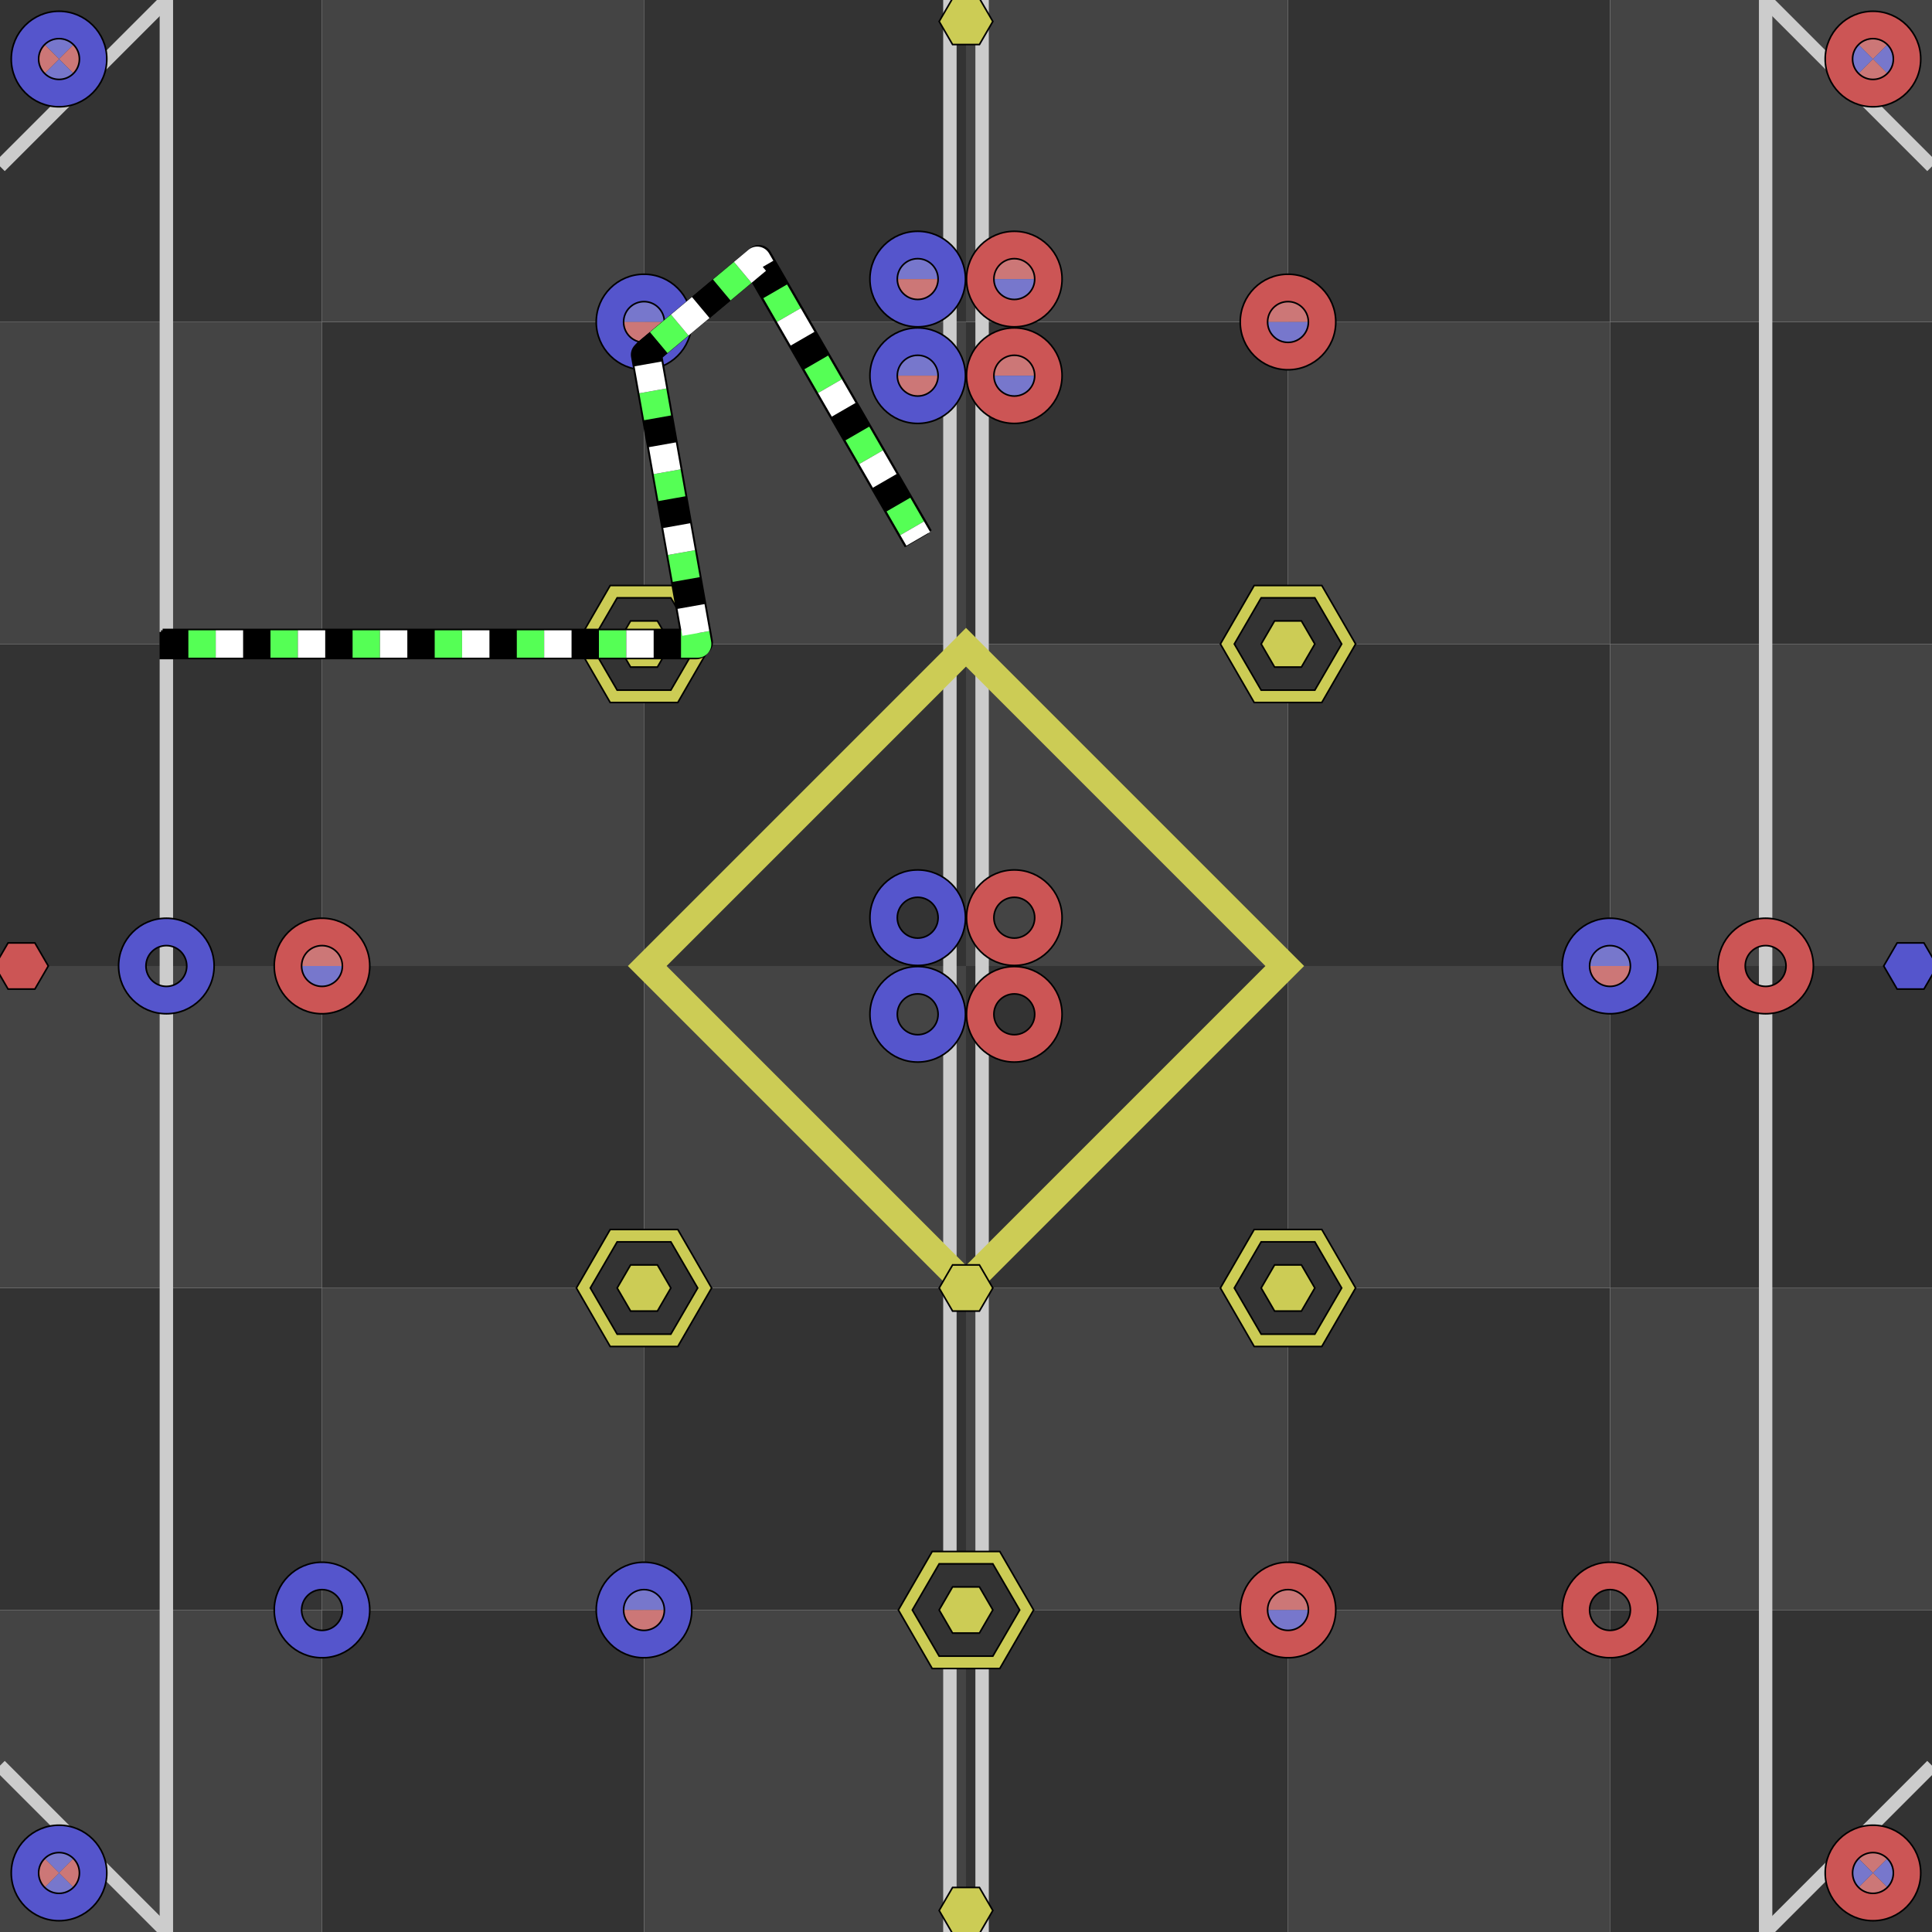
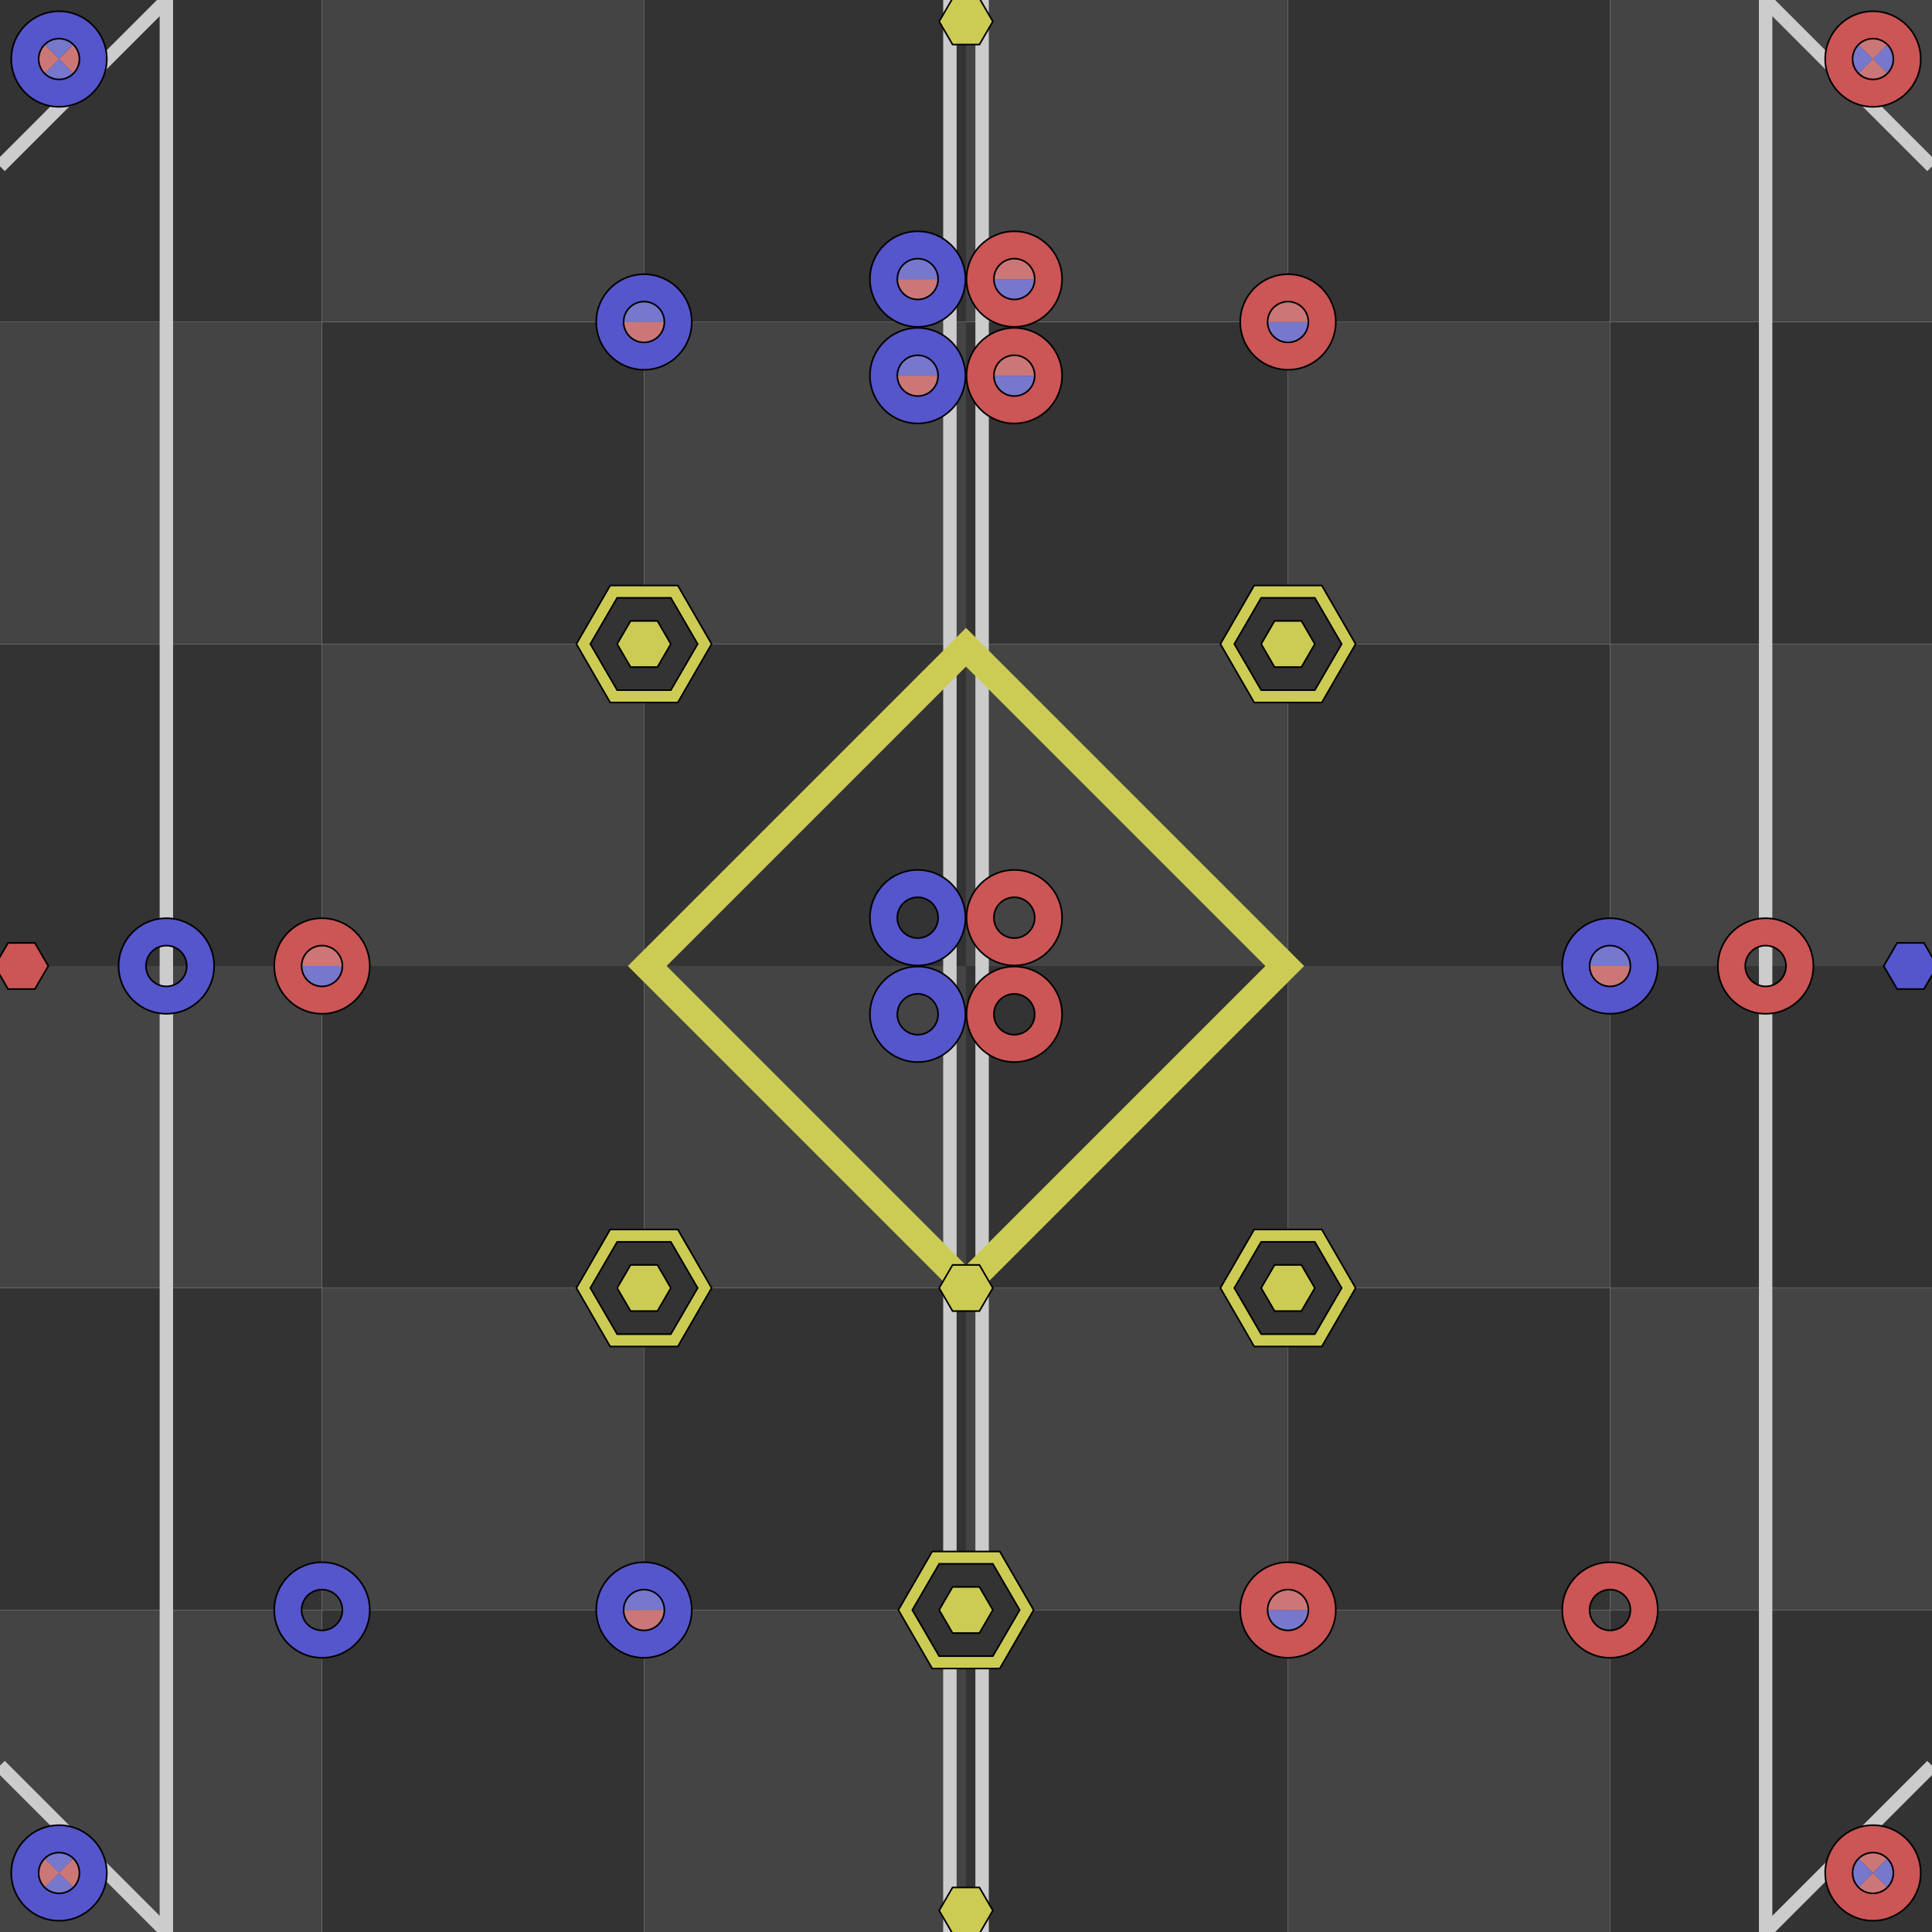
<svg xmlns="http://www.w3.org/2000/svg" version="1.1" width="600" height="600" viewBox="-1800 -1800 3600 3600">
  <g transform="scale(1, -1)">
    <rect x="-1800" y="-1800" width="600" height="600" fill="#444444" />
    <rect x="-1800" y="-1200" width="600" height="600" fill="#333333" />
    <rect x="-1800" y="-600" width="600" height="600" fill="#444444" />
    <rect x="-1800" y="0" width="600" height="600" fill="#333333" />
    <rect x="-1800" y="600" width="600" height="600" fill="#444444" />
    <rect x="-1800" y="1200" width="600" height="600" fill="#333333" />
    <rect x="-1200" y="-1800" width="600" height="600" fill="#333333" />
    <rect x="-1200" y="-1200" width="600" height="600" fill="#444444" />
    <rect x="-1200" y="-600" width="600" height="600" fill="#333333" />
    <rect x="-1200" y="0" width="600" height="600" fill="#444444" />
    <rect x="-1200" y="600" width="600" height="600" fill="#333333" />
    <rect x="-1200" y="1200" width="600" height="600" fill="#444444" />
    <rect x="-600" y="-1800" width="600" height="600" fill="#444444" />
    <rect x="-600" y="-1200" width="600" height="600" fill="#333333" />
    <rect x="-600" y="-600" width="600" height="600" fill="#444444" />
    <rect x="-600" y="0" width="600" height="600" fill="#333333" />
    <rect x="-600" y="600" width="600" height="600" fill="#444444" />
    <rect x="-600" y="1200" width="600" height="600" fill="#333333" />
    <rect x="0" y="-1800" width="600" height="600" fill="#333333" />
    <rect x="0" y="-1200" width="600" height="600" fill="#444444" />
    <rect x="0" y="-600" width="600" height="600" fill="#333333" />
    <rect x="0" y="0" width="600" height="600" fill="#444444" />
    <rect x="0" y="600" width="600" height="600" fill="#333333" />
    <rect x="0" y="1200" width="600" height="600" fill="#444444" />
    <rect x="600" y="-1800" width="600" height="600" fill="#444444" />
    <rect x="600" y="-1200" width="600" height="600" fill="#333333" />
    <rect x="600" y="-600" width="600" height="600" fill="#444444" />
    <rect x="600" y="0" width="600" height="600" fill="#333333" />
    <rect x="600" y="600" width="600" height="600" fill="#444444" />
    <rect x="600" y="1200" width="600" height="600" fill="#333333" />
    <rect x="1200" y="-1800" width="600" height="600" fill="#333333" />
    <rect x="1200" y="-1200" width="600" height="600" fill="#444444" />
    <rect x="1200" y="-600" width="600" height="600" fill="#333333" />
    <rect x="1200" y="0" width="600" height="600" fill="#444444" />
    <rect x="1200" y="600" width="600" height="600" fill="#333333" />
    <rect x="1200" y="1200" width="600" height="600" fill="#444444" />
    <line x1="-1490" y1="-1800" x2="-1490" y2="1800" stroke="#cccccc" stroke-width="25" />
    <line x1="-30" y1="-1800" x2="-30" y2="1800" stroke="#cccccc" stroke-width="25" />
    <line x1="30" y1="-1800" x2="30" y2="1800" stroke="#cccccc" stroke-width="25" />
    <line x1="1490" y1="-1800" x2="1490" y2="1800" stroke="#cccccc" stroke-width="25" />
    <line x1="-1800" y1="-1490" x2="-1490" y2="-1800" stroke="#cccccc" stroke-width="25" />
    <line x1="1800" y1="-1490" x2="1490" y2="-1800" stroke="#cccccc" stroke-width="25" />
    <line x1="-1800" y1="1490" x2="-1490" y2="1800" stroke="#cccccc" stroke-width="25" />
    <line x1="1800" y1="1490" x2="1490" y2="1800" stroke="#cccccc" stroke-width="25" />
    <rect x="-420" y="-420" width="840" height="840" transform="rotate(45)" stroke="#cccc55" fill="none" stroke-width="51" />
    <polygon points="-1710,0 -1735,43 -1785,43 -1810,0 -1785,-43 -1735,-43" fill="#cc5555" stroke="#000000" stroke-width="3" />
    <polygon points="1810,0 1785,43 1735,43 1710,0 1735,-43 1785,-43" fill="#5555cc" stroke="#000000" stroke-width="3" />
    <polygon points="50,1760 25,1803 -25,1803 -50,1760 -25,1717 25,1717" fill="#cccc55" stroke="#000000" stroke-width="3" />
    <polygon points="50,-600 25,-557 -25,-557 -50,-600 -25,-643 25,-643" fill="#cccc55" stroke="#000000" stroke-width="3" />
    <polygon points="50,-1760 25,-1717 -25,-1717 -50,-1760 -25,-1803 25,-1803" fill="#cccc55" stroke="#000000" stroke-width="3" />
    <polygon points="-474,600 -537,709 -663,709 -726,600 -663,491 -537,491" fill="#cccc55" stroke="#000000" stroke-width="3" />
    <polygon points="-500,600 -550,686 -650,686 -700,600 -650,514 -550,514" fill="#333333" stroke="#000000" stroke-width="3" />
    <polygon points="-550,600 -575,643 -625,643 -650,600 -625,557 -575,557" fill="#cccc55" stroke="#000000" stroke-width="3" />
    <polygon points="726,600 663,709 537,709 474,600 537,491 663,491" fill="#cccc55" stroke="#000000" stroke-width="3" />
    <polygon points="700,600 650,686 550,686 500,600 550,514 650,514" fill="#333333" stroke="#000000" stroke-width="3" />
    <polygon points="650,600 625,643 575,643 550,600 575,557 625,557" fill="#cccc55" stroke="#000000" stroke-width="3" />
    <polygon points="-474,-600 -537,-491 -663,-491 -726,-600 -663,-709 -537,-709" fill="#cccc55" stroke="#000000" stroke-width="3" />
    <polygon points="-500,-600 -550,-514 -650,-514 -700,-600 -650,-686 -550,-686" fill="#333333" stroke="#000000" stroke-width="3" />
    <polygon points="-550,-600 -575,-557 -625,-557 -650,-600 -625,-643 -575,-643" fill="#cccc55" stroke="#000000" stroke-width="3" />
    <polygon points="726,-600 663,-491 537,-491 474,-600 537,-709 663,-709" fill="#cccc55" stroke="#000000" stroke-width="3" />
    <polygon points="700,-600 650,-514 550,-514 500,-600 550,-686 650,-686" fill="#333333" stroke="#000000" stroke-width="3" />
    <polygon points="650,-600 625,-557 575,-557 550,-600 575,-643 625,-643" fill="#cccc55" stroke="#000000" stroke-width="3" />
    <polygon points="126,-1200 63,-1091 -63,-1091 -126,-1200 -63,-1309 63,-1309" fill="#cccc55" stroke="#000000" stroke-width="3" />
    <polygon points="100,-1200 50,-1114 -50,-1114 -100,-1200 -50,-1286 50,-1286" fill="#333333" stroke="#000000" stroke-width="3" />
    <polygon points="50,-1200 25,-1157 -25,-1157 -50,-1200 -25,-1243 25,-1243" fill="#cccc55" stroke="#000000" stroke-width="3" />
    <path d="M 1690,1690 l -63,63 a 89,89 0 0,0 126,0 z" fill="#cc7777" />
    <path d="M 1690,1690 l 63,63 a 89,89 0 0,0 0,-126 z" fill="#7777cc" />
    <path d="M 1690,1690 l 63,-63 a 89,89 0 0,0 -126,0 z" fill="#cc7777" />
    <path d="M 1690,1690 l -63,-63 a 89,89 0 0,0 0,126 z" fill="#7777cc" />
    <circle cx="1690" cy="1690" r="63" stroke="#cc5555" fill="none" stroke-width="51" />
    <circle cx="1690" cy="1690" r="89" fill="none" stroke="#000000" stroke-width="3" />
    <circle cx="1690" cy="1690" r="38" fill="none" stroke="#000000" stroke-width="3" />
    <path d="M 1690,-1690 l -63,63 a 89,89 0 0,0 126,0 z" fill="#cc7777" />
    <path d="M 1690,-1690 l 63,63 a 89,89 0 0,0 0,-126 z" fill="#7777cc" />
    <path d="M 1690,-1690 l 63,-63 a 89,89 0 0,0 -126,0 z" fill="#cc7777" />
    <path d="M 1690,-1690 l -63,-63 a 89,89 0 0,0 0,126 z" fill="#7777cc" />
    <circle cx="1690" cy="-1690" r="63" stroke="#cc5555" fill="none" stroke-width="51" />
    <circle cx="1690" cy="-1690" r="89" fill="none" stroke="#000000" stroke-width="3" />
    <circle cx="1690" cy="-1690" r="38" fill="none" stroke="#000000" stroke-width="3" />
    <path d="M -1690,1690 l -63,63 a 89,89 0 0,0 126,0 z" fill="#7777cc" />
    <path d="M -1690,1690 l 63,63 a 89,89 0 0,0 0,-126 z" fill="#cc7777" />
    <path d="M -1690,1690 l 63,-63 a 89,89 0 0,0 -126,0 z" fill="#7777cc" />
    <path d="M -1690,1690 l -63,-63 a 89,89 0 0,0 0,126 z" fill="#cc7777" />
    <circle cx="-1690" cy="1690" r="63" stroke="#5555cc" fill="none" stroke-width="51" />
    <circle cx="-1690" cy="1690" r="89" fill="none" stroke="#000000" stroke-width="3" />
    <circle cx="-1690" cy="1690" r="38" fill="none" stroke="#000000" stroke-width="3" />
    <path d="M -1690,-1690 l -63,63 a 89,89 0 0,0 126,0 z" fill="#7777cc" />
    <path d="M -1690,-1690 l 63,63 a 89,89 0 0,0 0,-126 z" fill="#cc7777" />
    <path d="M -1690,-1690 l 63,-63 a 89,89 0 0,0 -126,0 z" fill="#7777cc" />
    <path d="M -1690,-1690 l -63,-63 a 89,89 0 0,0 0,126 z" fill="#cc7777" />
    <circle cx="-1690" cy="-1690" r="63" stroke="#5555cc" fill="none" stroke-width="51" />
    <circle cx="-1690" cy="-1690" r="89" fill="none" stroke="#000000" stroke-width="3" />
    <circle cx="-1690" cy="-1690" r="38" fill="none" stroke="#000000" stroke-width="3" />
    <path d="M 1,1280 a 89,89 0 1,0 178,0" fill="#cc7777" />
    <path d="M 1,1280 a 89,89 0 1,1 178,0" fill="#7777cc" />
    <circle cx="90" cy="1280" r="63" stroke="#cc5555" fill="none" stroke-width="51" />
    <circle cx="90" cy="1280" r="89" fill="none" stroke="#000000" stroke-width="3" />
    <circle cx="90" cy="1280" r="38" fill="none" stroke="#000000" stroke-width="3" />
    <path d="M 511,1200 a 89,89 0 1,0 178,0" fill="#cc7777" />
    <path d="M 511,1200 a 89,89 0 1,1 178,0" fill="#7777cc" />
    <circle cx="600" cy="1200" r="63" stroke="#cc5555" fill="none" stroke-width="51" />
    <circle cx="600" cy="1200" r="89" fill="none" stroke="#000000" stroke-width="3" />
    <circle cx="600" cy="1200" r="38" fill="none" stroke="#000000" stroke-width="3" />
    <path d="M 1,1100 a 89,89 0 1,0 178,0" fill="#cc7777" />
    <path d="M 1,1100 a 89,89 0 1,1 178,0" fill="#7777cc" />
    <circle cx="90" cy="1100" r="63" stroke="#cc5555" fill="none" stroke-width="51" />
    <circle cx="90" cy="1100" r="89" fill="none" stroke="#000000" stroke-width="3" />
    <circle cx="90" cy="1100" r="38" fill="none" stroke="#000000" stroke-width="3" />
    <path d="M -1289,0 a 89,89 0 1,0 178,0" fill="#cc7777" />
    <path d="M -1289,0 a 89,89 0 1,1 178,0" fill="#7777cc" />
    <circle cx="-1200" cy="0" r="63" stroke="#cc5555" fill="none" stroke-width="51" />
    <circle cx="-1200" cy="0" r="89" fill="none" stroke="#000000" stroke-width="3" />
    <circle cx="-1200" cy="0" r="38" fill="none" stroke="#000000" stroke-width="3" />
    <path d="M 511,-1200 a 89,89 0 1,0 178,0" fill="#cc7777" />
    <path d="M 511,-1200 a 89,89 0 1,1 178,0" fill="#7777cc" />
    <circle cx="600" cy="-1200" r="63" stroke="#cc5555" fill="none" stroke-width="51" />
    <circle cx="600" cy="-1200" r="89" fill="none" stroke="#000000" stroke-width="3" />
    <circle cx="600" cy="-1200" r="38" fill="none" stroke="#000000" stroke-width="3" />
    <path d="M -179,1280 a 89,89 0 1,0 178,0" fill="#7777cc" />
    <path d="M -179,1280 a 89,89 0 1,1 178,0" fill="#cc7777" />
    <circle cx="-90" cy="1280" r="63" stroke="#5555cc" fill="none" stroke-width="51" />
    <circle cx="-90" cy="1280" r="89" fill="none" stroke="#000000" stroke-width="3" />
    <circle cx="-90" cy="1280" r="38" fill="none" stroke="#000000" stroke-width="3" />
    <path d="M -689,1200 a 89,89 0 1,0 178,0" fill="#7777cc" />
    <path d="M -689,1200 a 89,89 0 1,1 178,0" fill="#cc7777" />
    <circle cx="-600" cy="1200" r="63" stroke="#5555cc" fill="none" stroke-width="51" />
    <circle cx="-600" cy="1200" r="89" fill="none" stroke="#000000" stroke-width="3" />
    <circle cx="-600" cy="1200" r="38" fill="none" stroke="#000000" stroke-width="3" />
    <path d="M -179,1100 a 89,89 0 1,0 178,0" fill="#7777cc" />
    <path d="M -179,1100 a 89,89 0 1,1 178,0" fill="#cc7777" />
    <circle cx="-90" cy="1100" r="63" stroke="#5555cc" fill="none" stroke-width="51" />
    <circle cx="-90" cy="1100" r="89" fill="none" stroke="#000000" stroke-width="3" />
    <circle cx="-90" cy="1100" r="38" fill="none" stroke="#000000" stroke-width="3" />
    <path d="M 1111,0 a 89,89 0 1,0 178,0" fill="#7777cc" />
    <path d="M 1111,0 a 89,89 0 1,1 178,0" fill="#cc7777" />
    <circle cx="1200" cy="0" r="63" stroke="#5555cc" fill="none" stroke-width="51" />
    <circle cx="1200" cy="0" r="89" fill="none" stroke="#000000" stroke-width="3" />
    <circle cx="1200" cy="0" r="38" fill="none" stroke="#000000" stroke-width="3" />
    <path d="M -689,-1200 a 89,89 0 1,0 178,0" fill="#7777cc" />
    <path d="M -689,-1200 a 89,89 0 1,1 178,0" fill="#cc7777" />
    <circle cx="-600" cy="-1200" r="63" stroke="#5555cc" fill="none" stroke-width="51" />
    <circle cx="-600" cy="-1200" r="89" fill="none" stroke="#000000" stroke-width="3" />
    <circle cx="-600" cy="-1200" r="38" fill="none" stroke="#000000" stroke-width="3" />
    <circle cx="90" cy="90" r="63" stroke="#cc5555" fill="none" stroke-width="51" />
    <circle cx="90" cy="90" r="89" fill="none" stroke="#000000" stroke-width="3" />
    <circle cx="90" cy="90" r="38" fill="none" stroke="#000000" stroke-width="3" />
    <circle cx="1490" cy="0" r="63" stroke="#cc5555" fill="none" stroke-width="51" />
    <circle cx="1490" cy="0" r="89" fill="none" stroke="#000000" stroke-width="3" />
    <circle cx="1490" cy="0" r="38" fill="none" stroke="#000000" stroke-width="3" />
    <circle cx="90" cy="-90" r="63" stroke="#cc5555" fill="none" stroke-width="51" />
    <circle cx="90" cy="-90" r="89" fill="none" stroke="#000000" stroke-width="3" />
    <circle cx="90" cy="-90" r="38" fill="none" stroke="#000000" stroke-width="3" />
    <circle cx="1200" cy="-1200" r="63" stroke="#cc5555" fill="none" stroke-width="51" />
    <circle cx="1200" cy="-1200" r="89" fill="none" stroke="#000000" stroke-width="3" />
    <circle cx="1200" cy="-1200" r="38" fill="none" stroke="#000000" stroke-width="3" />
    <circle cx="-90" cy="90" r="63" stroke="#5555cc" fill="none" stroke-width="51" />
    <circle cx="-90" cy="90" r="89" fill="none" stroke="#000000" stroke-width="3" />
    <circle cx="-90" cy="90" r="38" fill="none" stroke="#000000" stroke-width="3" />
    <circle cx="-1490" cy="0" r="63" stroke="#5555cc" fill="none" stroke-width="51" />
    <circle cx="-1490" cy="0" r="89" fill="none" stroke="#000000" stroke-width="3" />
    <circle cx="-1490" cy="0" r="38" fill="none" stroke="#000000" stroke-width="3" />
    <circle cx="-90" cy="-90" r="63" stroke="#5555cc" fill="none" stroke-width="51" />
    <circle cx="-90" cy="-90" r="89" fill="none" stroke="#000000" stroke-width="3" />
    <circle cx="-90" cy="-90" r="38" fill="none" stroke="#000000" stroke-width="3" />
    <circle cx="-1200" cy="-1200" r="63" stroke="#5555cc" fill="none" stroke-width="51" />
    <circle cx="-1200" cy="-1200" r="89" fill="none" stroke="#000000" stroke-width="3" />
    <circle cx="-1200" cy="-1200" r="38" fill="none" stroke="#000000" stroke-width="3" />
-     <polyline points="-1497,603 -497,603 -497,603 -593,1145 -593,1145 -386,1318 -386,1318 -86,799" fill="none" stroke="#000000" stroke-width="51" stroke-linejoin="round" />
-     <polyline points="-1503,597 -503,597 -503,597 -599,1139 -599,1139 -392,1312 -392,1312 -92,793" fill="none" stroke="#000000" stroke-width="51" stroke-linejoin="round" />
-     <polyline points="-1500,600 -500,600 -500,600 -596,1142 -596,1142 -389,1315 -389,1315 -89,796" fill="none" stroke="#000000" stroke-width="51" stroke-dasharray="51,102" stroke-linejoin="round" />
-     <polyline points="-1500,600 -500,600 -500,600 -596,1142 -596,1142 -389,1315 -389,1315 -89,796" fill="none" stroke="#55ff55" stroke-width="51" stroke-dasharray="51,102" stroke-dashoffset="102" stroke-linejoin="round" />
-     <polyline points="-1500,600 -500,600 -500,600 -596,1142 -596,1142 -389,1315 -389,1315 -89,796" fill="none" stroke="#ffffff" stroke-width="51" stroke-dasharray="51,102" stroke-dashoffset="51" stroke-linejoin="round" />
  </g>
</svg>
